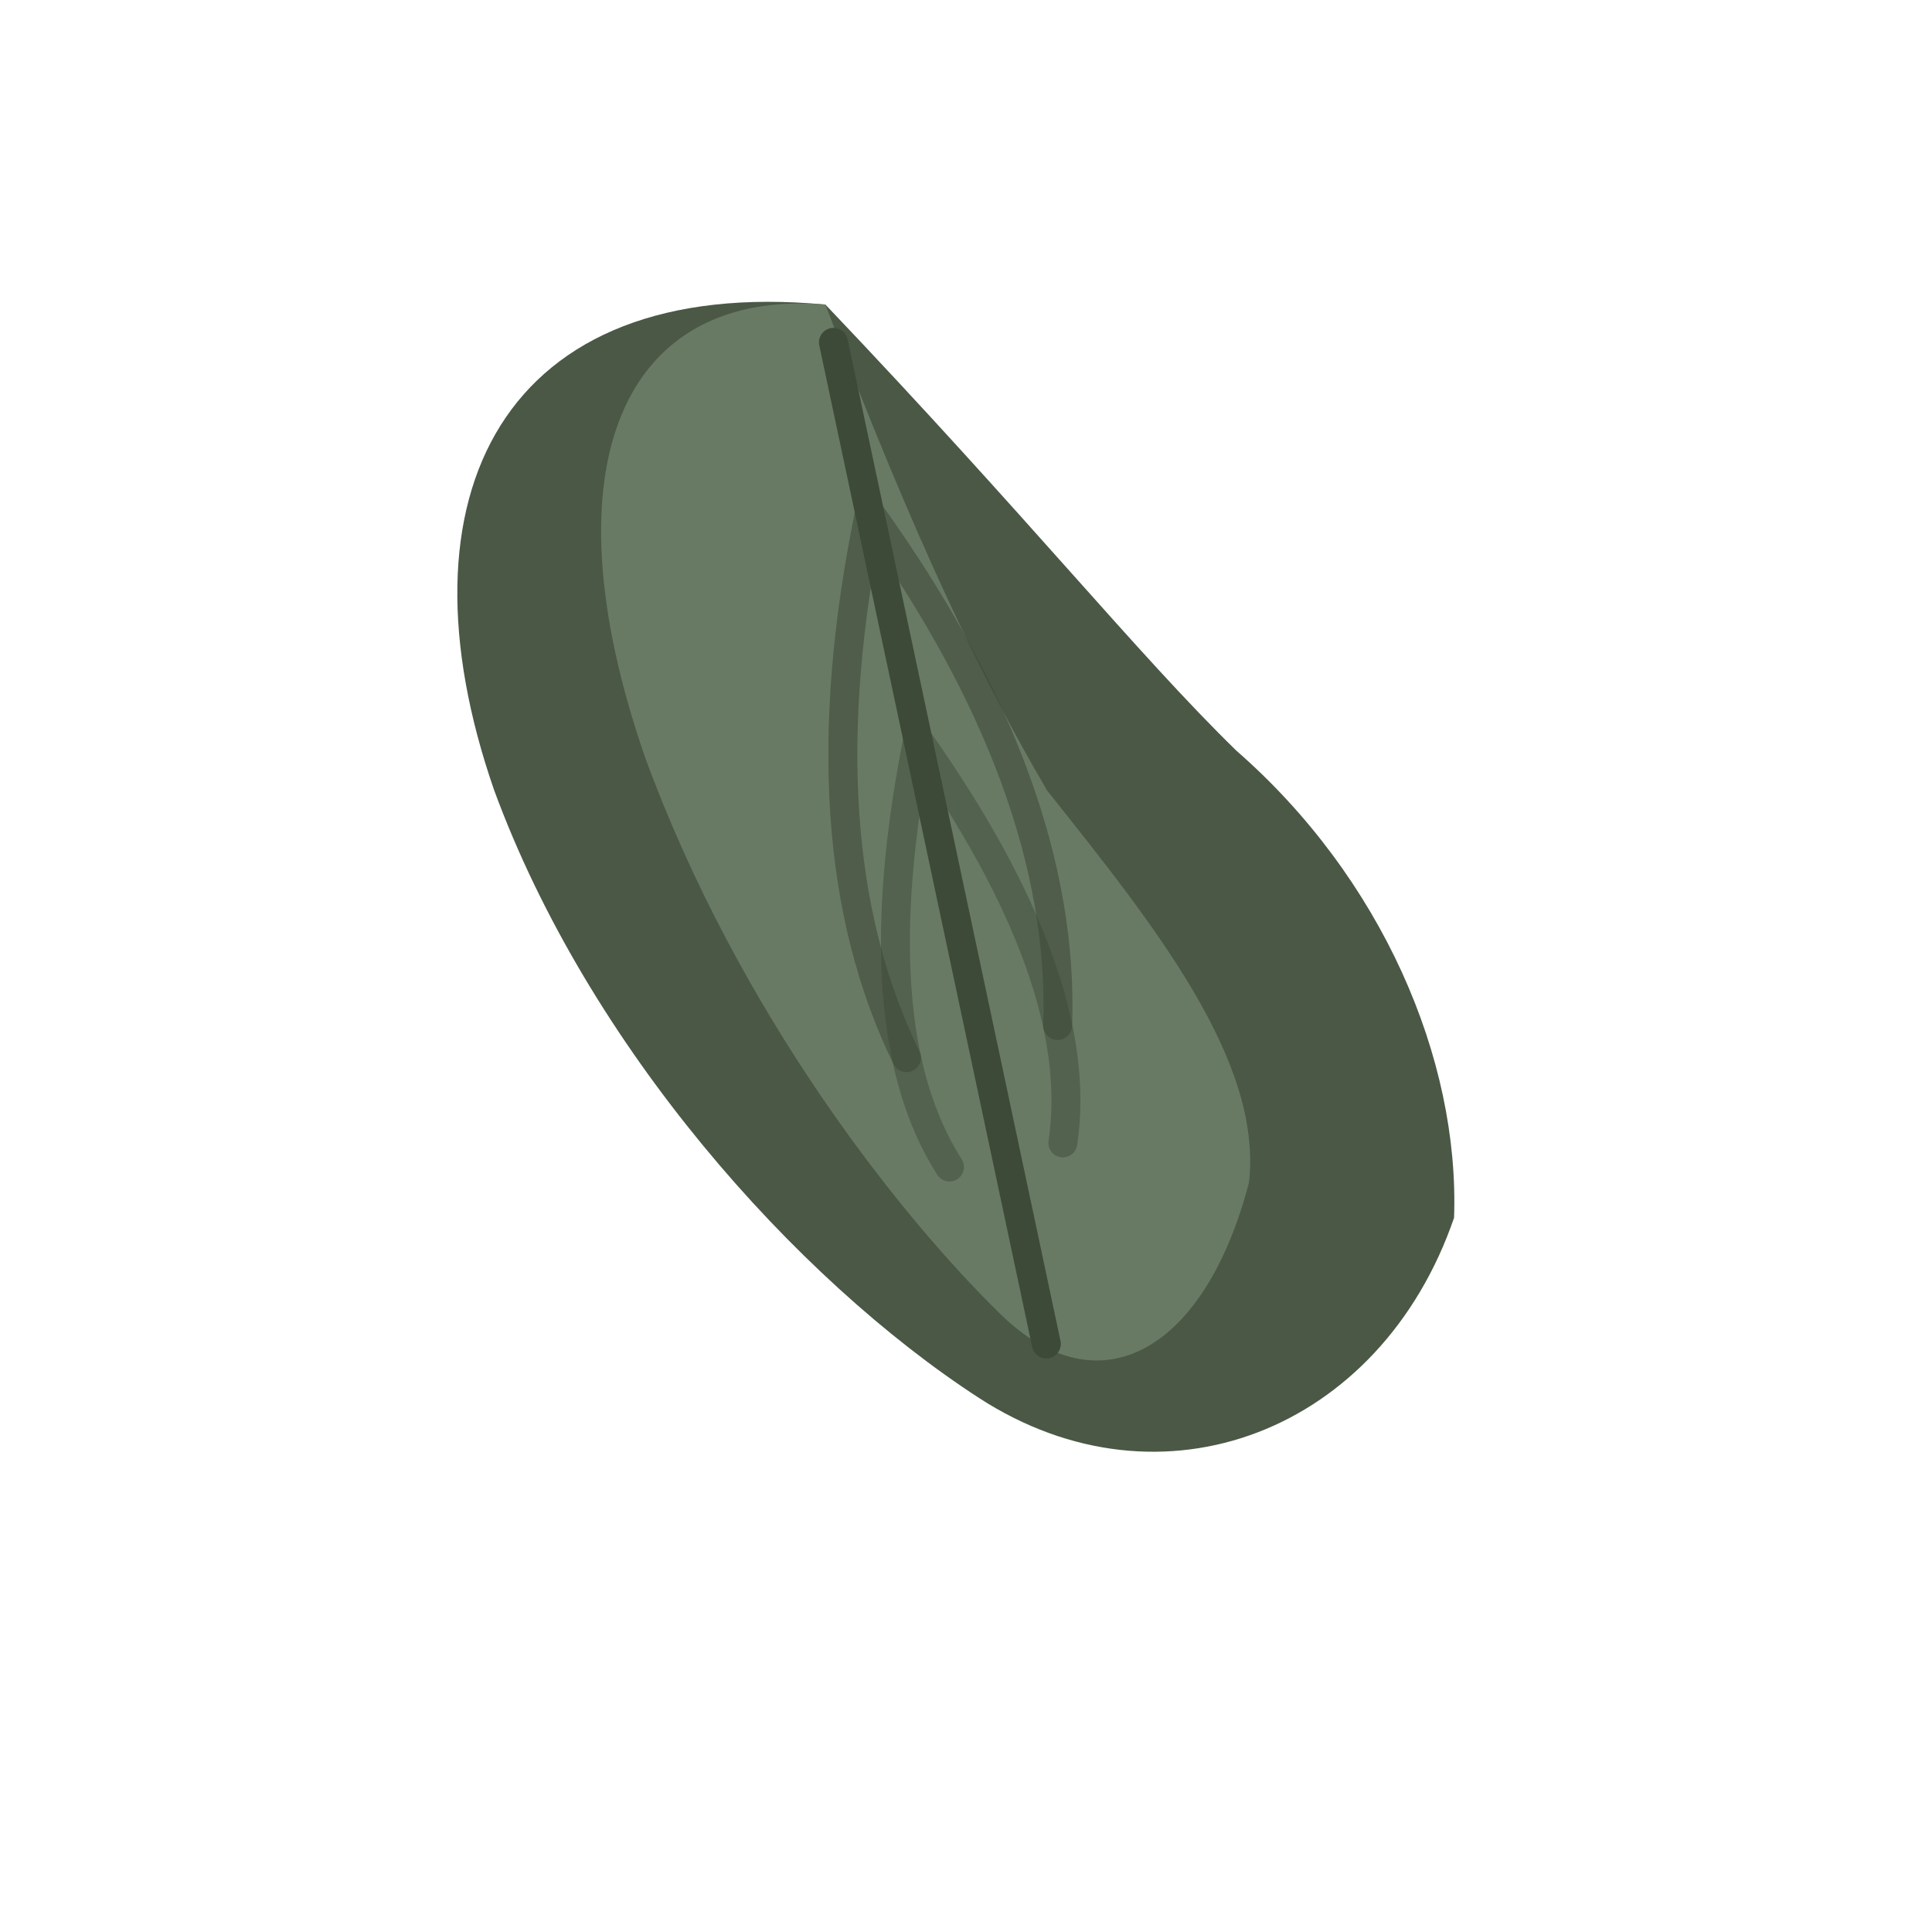
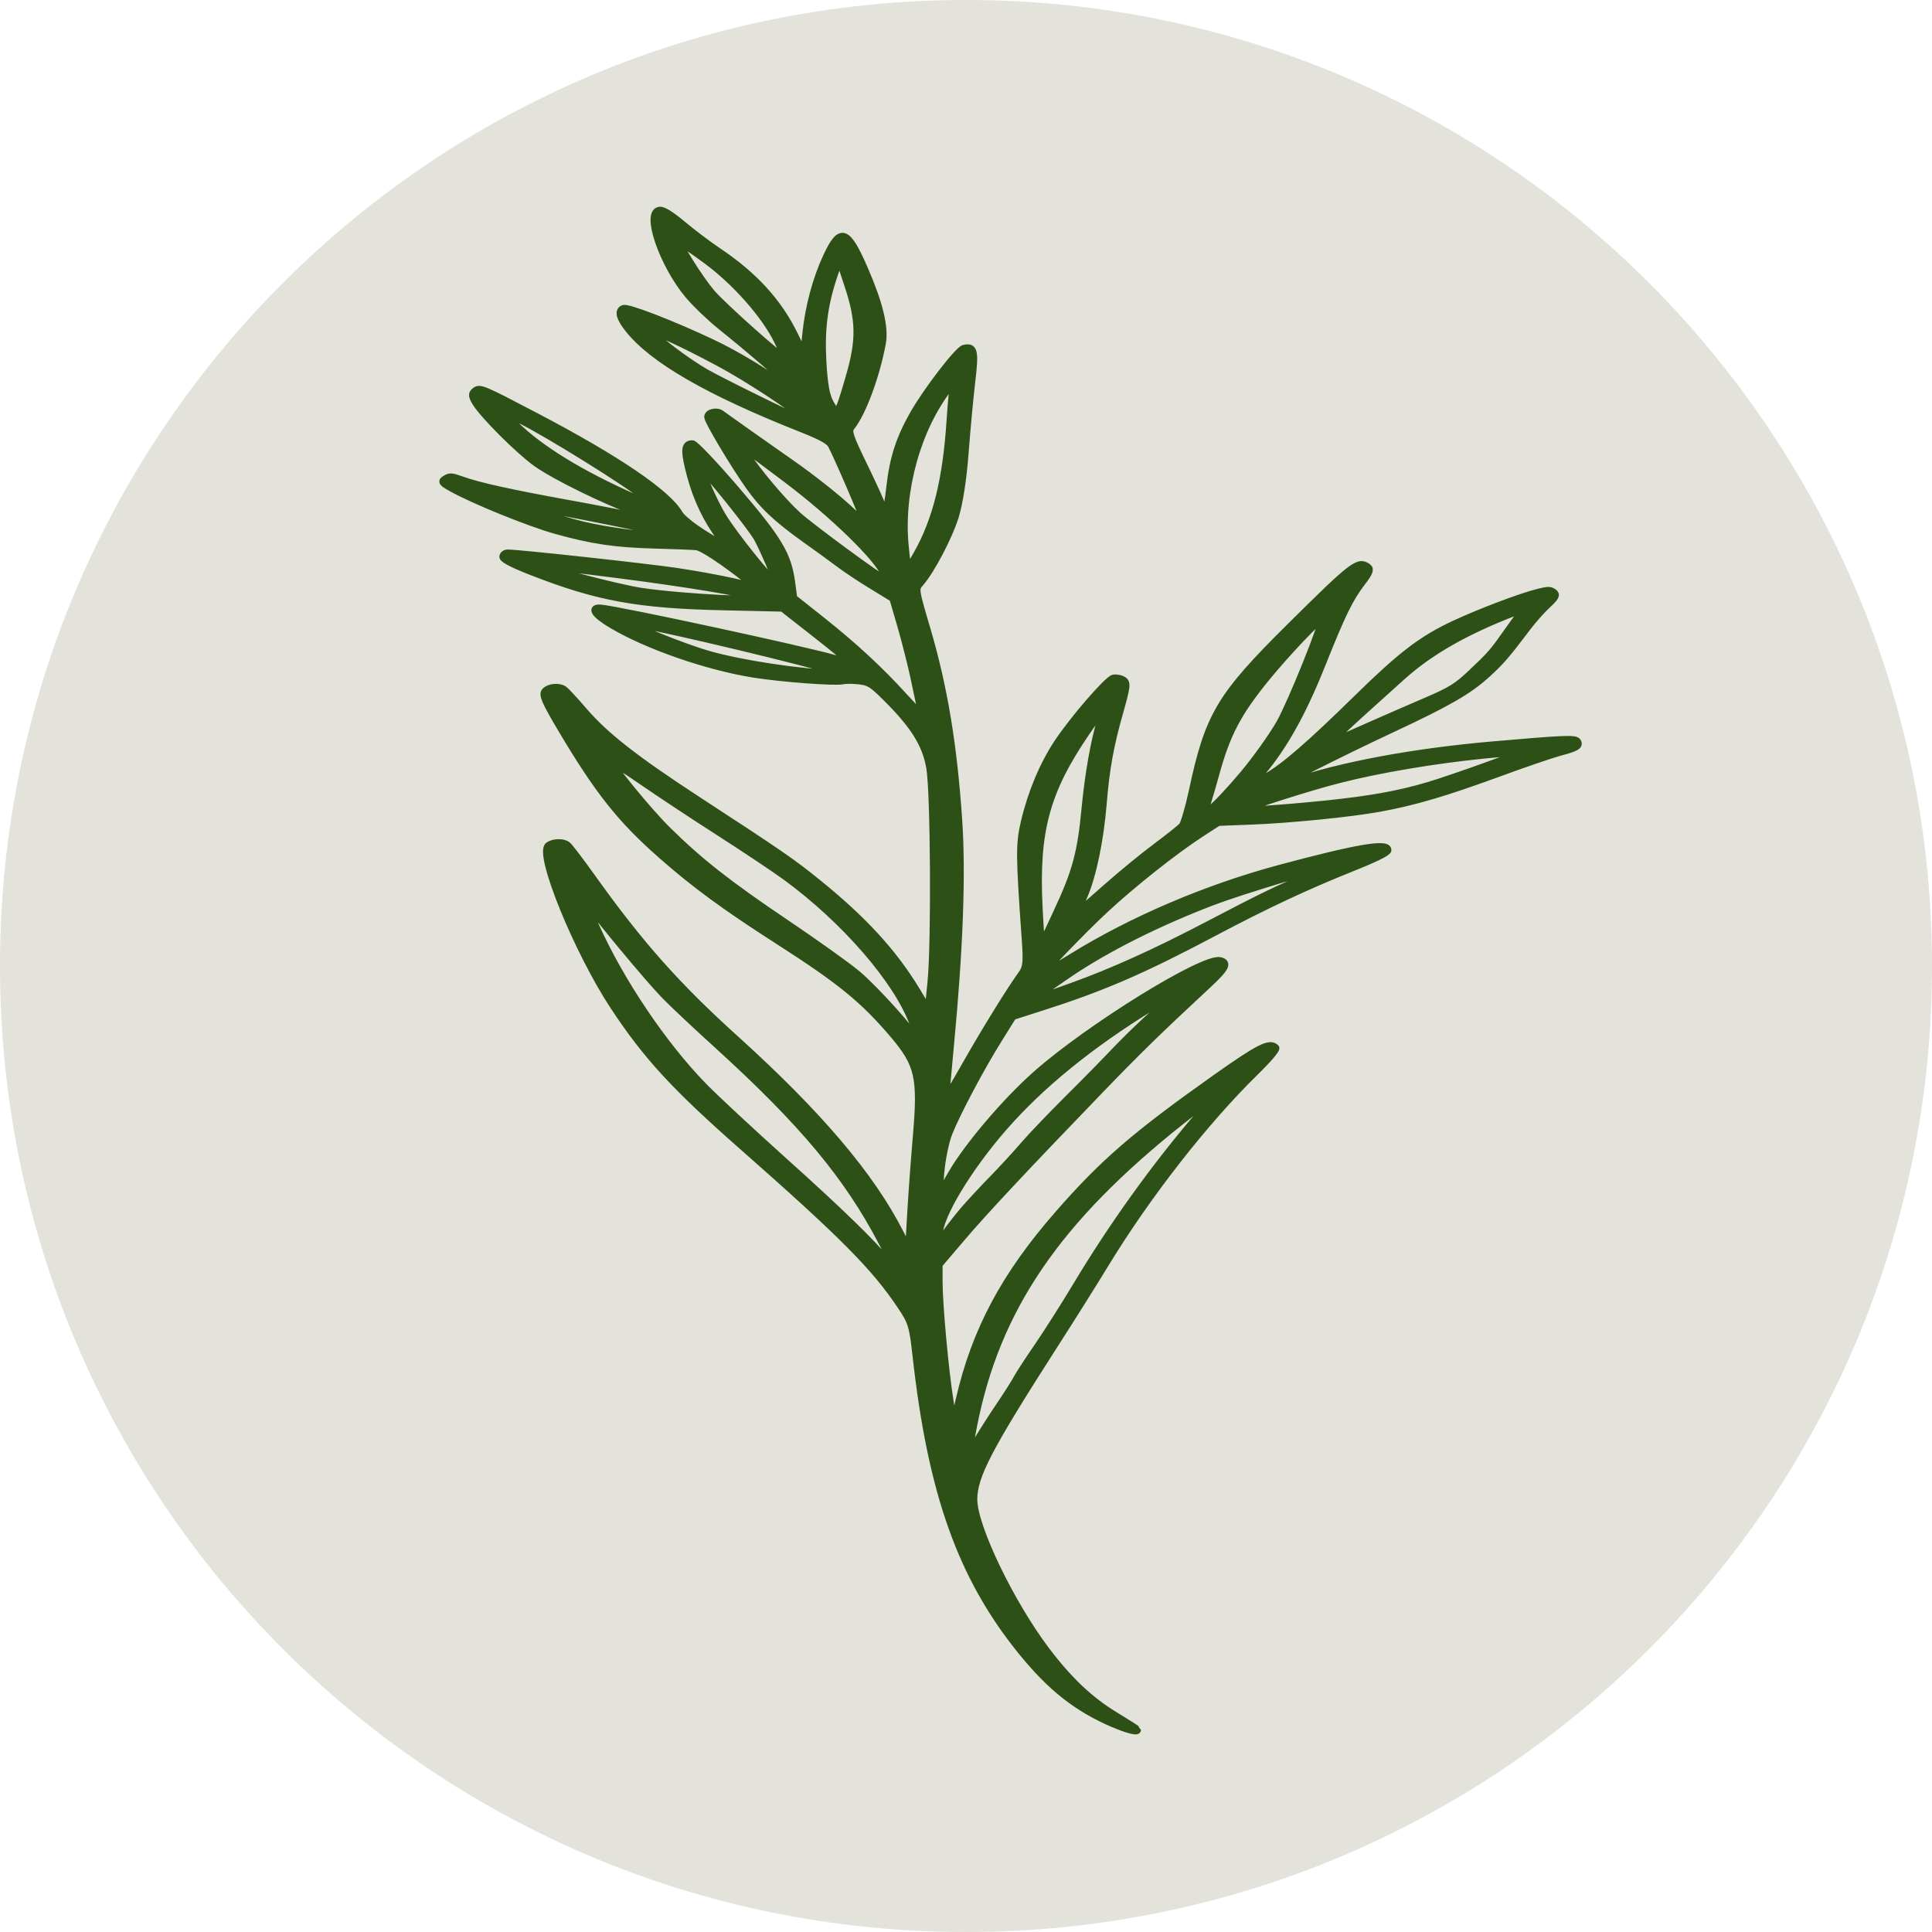
- <svg xmlns="http://www.w3.org/2000/svg" viewBox="0 0 100 100" width="100" height="100">
-   <defs>
-     <style>
-       .leaf { fill: #4A5845; }
-       .leaf-light { fill: #687A64; }
-       .leaf-vein { fill: none; stroke: #3D4A38; stroke-width: 1.5; stroke-linecap: round; }
-     </style>
-   </defs>
-   <g transform="translate(50, 50) rotate(-12)">
-     <path class="leaf" d="M 0,-35        C -16,-40 -24,-30 -22,-14        C -20,0 -12,14 -4,22        C 4,30 16,28 22,18        C 24,10 22,0 16,-8        C 12,-14 8,-22 0,-35 Z" />
-     <path class="leaf-light" d="M 0,-35        C -10,-38 -16,-30 -14,-14        C -12,0 -6,12 -2,18        C 2,24 8,22 12,14        C 14,8 10,0 6,-8        C 4,-14 2,-22 0,-35 Z" />
-     <path class="leaf-vein" d="M 0,-33 Q 0,-12 0,20" />
-     <path class="leaf-vein" d="M 0,-24 Q -7,-8 -4,4" opacity="0.6" />
-     <path class="leaf-vein" d="M 0,-24 Q 7,-8 4,4" opacity="0.6" />
-     <path class="leaf-vein" d="M 0,-12 Q -6,2 -3,10" opacity="0.5" />
-     <path class="leaf-vein" d="M 0,-12 Q 6,2 3,10" opacity="0.5" />
+ <svg xmlns="http://www.w3.org/2000/svg" width="130mm" height="130mm" viewBox="0 0 130 130" version="1.1" id="svg1" xml:space="preserve">
+   <defs id="defs1" />
+   <g id="layer1" transform="translate(-39.3842,-94.44211)">
+     <circle style="opacity:1;fill:#e3e2db;stroke:none;stroke-width:1.107;stroke-linecap:round;stroke-linejoin:round;paint-order:stroke fill markers;fill-opacity:1" id="path1" cx="104.384" cy="159.442" r="65" />
+     <path d="m 114.29,210.42 c -2.437,-1.052 -4.18,-2.426 -6.14,-4.837 -4.071,-5.008 -6.088,-10.664 -7.12,-19.975 -0.22,-1.96 -0.297,-2.219 -1.016,-3.292 -1.762,-2.634 -3.869,-4.759 -10.668,-10.747 -4.579,-4.033 -6.449,-6.071 -8.655,-9.414 -2.455,-3.722 -5.126,-10.291 -4.395,-10.809 0.332,-0.238 0.964,-0.254 1.26,-0.031 0.121,0.088 0.882,1.089 1.694,2.224 3.186,4.458 5.658,7.242 9.593,10.799 5.616,5.075 9.138,9.223 11.098,13.069 l 0.594,1.161 0.142,-2.447 c 0.077,-1.353 0.249,-3.701 0.383,-5.231 0.339,-3.966 0.142,-4.837 -1.556,-6.838 -2.013,-2.364 -3.539,-3.613 -7.727,-6.299 -3.595,-2.307 -5.615,-3.784 -7.847,-5.749 -2.769,-2.431 -4.261,-4.308 -6.746,-8.486 -1.114,-1.877 -1.312,-2.333 -1.114,-2.551 0.271,-0.295 0.933,-0.352 1.277,-0.104 0.121,0.088 0.727,0.741 1.337,1.452 1.44,1.669 3.479,3.256 7.684,5.998 5.513,3.593 6.291,4.132 7.968,5.485 3.122,2.519 5.142,4.718 6.699,7.284 l 0.818,1.353 0.193,-1.928 c 0.258,-2.644 0.201,-12.717 -0.082,-14.391 -0.266,-1.571 -1.053,-2.846 -2.894,-4.681 -0.985,-0.985 -1.196,-1.12 -1.87,-1.192 -0.422,-0.047 -0.921,-0.052 -1.11,-0.005 -0.529,0.119 -4.149,-0.156 -5.998,-0.451 -3.114,-0.498 -7.121,-1.887 -9.507,-3.297 -1.17,-0.69 -1.51,-1.177 -0.775,-1.115 1.226,0.104 13.85,2.831 15.824,3.416 0.464,0.14 0.877,0.228 0.92,0.202 0.043,-0.021 -0.954,-0.855 -2.219,-1.846 l -2.296,-1.799 -3.874,-0.088 c -5.874,-0.124 -8.579,-0.622 -13.097,-2.395 -1.199,-0.472 -1.832,-0.804 -1.832,-0.959 0,-0.13 0.141,-0.238 0.318,-0.238 0.752,0 9.339,0.938 11.364,1.239 1.217,0.181 2.924,0.492 3.792,0.689 l 1.573,0.363 -0.584,-0.467 c -1.6,-1.27 -3.044,-2.224 -3.44,-2.276 -0.241,-0.026 -1.475,-0.078 -2.739,-0.109 -2.735,-0.072 -4.288,-0.301 -6.768,-0.995 -1.802,-0.508 -5.539,-2.027 -6.984,-2.841 -0.649,-0.363 -0.692,-0.43 -0.399,-0.601 0.292,-0.176 0.408,-0.166 1.057,0.068 1.148,0.415 3.285,0.886 7.173,1.592 1.982,0.358 4.184,0.788 4.893,0.959 1.531,0.368 1.337,0.13 -0.357,-0.435 -1.802,-0.601 -5.439,-2.38 -6.656,-3.256 -1.208,-0.871 -3.581,-3.245 -4.089,-4.09 -0.245,-0.415 -0.259,-0.57 -0.048,-0.736 0.327,-0.264 0.452,-0.213 4.188,1.747 5.383,2.825 8.755,5.117 9.554,6.496 0.172,0.301 0.907,0.887 1.767,1.42 l 1.471,0.913 -0.766,-1.141 c -0.868,-1.281 -1.47,-2.706 -1.853,-4.376 -0.272,-1.172 -0.207,-1.514 0.275,-1.514 0.155,0 1.488,1.405 2.962,3.126 2.864,3.349 3.449,4.329 3.702,6.221 l 0.137,1.026 1.849,1.467 c 2.197,1.742 3.965,3.375 5.624,5.205 1.071,1.177 1.204,1.275 1.101,0.824 -0.06,-0.285 -0.266,-1.244 -0.451,-2.131 -0.189,-0.886 -0.585,-2.452 -0.882,-3.484 l -0.546,-1.871 -1.375,-0.84 c -0.761,-0.461 -1.763,-1.125 -2.236,-1.483 -0.469,-0.353 -1.505,-1.109 -2.305,-1.674 -1.909,-1.364 -2.855,-2.255 -3.789,-3.587 -1.045,-1.483 -2.751,-4.355 -2.751,-4.619 0,-0.28 0.585,-0.42 0.869,-0.213 0.374,0.275 3.577,2.54 4.669,3.297 1.497,1.042 3.221,2.411 4.163,3.308 0.442,0.425 0.804,0.684 0.804,0.581 0,-0.192 -1.81,-4.396 -2.193,-5.091 -0.155,-0.285 -0.704,-0.586 -2.003,-1.099 -6.235,-2.463 -10.019,-4.64 -11.662,-6.719 -0.585,-0.741 -0.701,-1.213 -0.323,-1.348 0.297,-0.109 3.238,1.026 5.891,2.276 1.728,0.809 3.796,2.068 5.818,3.536 0.193,0.14 0.085,-0.031 -0.245,-0.389 -0.645,-0.69 -2.825,-2.577 -4.919,-4.256 -0.705,-0.57 -1.681,-1.503 -2.163,-2.074 -1.745,-2.074 -2.949,-5.588 -1.957,-5.702 0.237,-0.031 0.762,0.295 1.556,0.964 0.662,0.555 1.712,1.343 2.327,1.757 2.473,1.654 4.111,3.447 5.203,5.697 l 0.623,1.291 0.155,-1.483 c 0.185,-1.768 0.692,-3.65 1.393,-5.143 0.912,-1.954 1.354,-1.809 2.498,0.819 1.019,2.333 1.415,3.961 1.221,5.018 -0.404,2.198 -1.324,4.686 -2.086,5.64 -0.232,0.29 -0.121,0.627 0.826,2.576 0.602,1.239 1.165,2.468 1.251,2.737 0.086,0.27 0.202,0.466 0.254,0.43 0.055,-0.031 0.189,-0.804 0.288,-1.716 0.219,-1.918 0.64,-3.225 1.569,-4.868 0.89,-1.571 3.019,-4.339 3.401,-4.427 0.68,-0.155 0.757,0.166 0.516,2.177 -0.129,1.089 -0.332,3.256 -0.451,4.821 -0.129,1.742 -0.383,3.39 -0.654,4.272 -0.412,1.353 -1.62,3.655 -2.348,4.489 -0.365,0.415 -0.369,0.404 0.448,3.173 1.135,3.862 1.776,7.724 2.12,12.769 0.249,3.619 0.064,8.709 -0.564,15.288 -0.171,1.851 -0.314,3.416 -0.31,3.489 0,0.073 0.628,-0.975 1.393,-2.323 1.321,-2.322 2.933,-4.93 3.749,-6.066 0.314,-0.435 0.353,-0.793 0.237,-2.385 -0.399,-5.62 -0.408,-6.371 -0.051,-7.87 0.469,-1.975 1.256,-3.841 2.231,-5.314 1.067,-1.602 3.346,-4.235 3.746,-4.329 0.176,-0.036 0.464,0.016 0.64,0.119 0.284,0.166 0.258,0.42 -0.223,2.115 -0.646,2.26 -0.938,3.878 -1.122,6.179 -0.198,2.447 -0.696,4.863 -1.294,6.237 -0.289,0.664 -0.49,1.187 -0.452,1.161 0.04,-0.021 0.907,-0.783 1.935,-1.69 1.024,-0.907 2.546,-2.157 3.38,-2.774 0.834,-0.622 1.629,-1.255 1.766,-1.405 0.134,-0.156 0.448,-1.229 0.697,-2.39 1.08,-5.06 1.846,-6.345 6.549,-11.006 4.261,-4.225 4.592,-4.479 5.233,-4.023 0.189,0.135 0.099,0.373 -0.387,1 -0.838,1.094 -1.363,2.167 -2.653,5.412 -1.238,3.121 -2.438,5.329 -3.844,7.087 l -0.989,1.229 1.019,-0.581 c 1.26,-0.721 2.92,-2.157 6.167,-5.34 2.94,-2.882 4.334,-3.95 6.484,-4.956 1.741,-0.814 4.502,-1.861 5.68,-2.151 0.668,-0.166 0.791,-0.166 1.029,0 0.211,0.15 0.132,0.306 -0.404,0.804 -0.369,0.337 -0.976,1.021 -1.354,1.519 -1.416,1.877 -1.82,2.343 -2.726,3.162 -1.231,1.125 -2.594,1.913 -6.434,3.707 -3.221,1.503 -7.689,3.753 -7.689,3.867 0,0.031 0.422,-0.083 0.933,-0.259 3.35,-1.151 8.208,-2.058 13.524,-2.525 4.81,-0.42 5.601,-0.456 5.742,-0.244 0.176,0.27 -0.07,0.42 -1.152,0.7 -0.545,0.145 -2.462,0.798 -4.265,1.462 -3.53,1.291 -5.563,1.887 -7.885,2.312 -1.974,0.358 -6.045,0.767 -8.695,0.866 l -2.162,0.083 -1.217,0.788 c -1.708,1.109 -4.579,3.38 -6.377,5.055 -1.518,1.405 -4.201,4.199 -4.201,4.365 0,0.052 0.86,-0.446 1.913,-1.094 4.072,-2.525 9.082,-4.666 14.005,-5.988 5.212,-1.4 7.28,-1.752 7.28,-1.249 0,0.15 -0.839,0.565 -2.464,1.213 -2.997,1.198 -5.753,2.488 -9.236,4.334 -4.794,2.54 -7.465,3.696 -11.584,5.013 l -1.943,0.622 -0.967,1.55 c -1.226,1.965 -2.825,4.987 -3.35,6.32 -0.223,0.57 -0.468,1.757 -0.542,2.644 l -0.137,1.617 0.882,-1.519 c 1.075,-1.861 3.628,-4.863 5.672,-6.677 3.538,-3.142 11.252,-7.916 12.379,-7.662 0.585,0.13 0.404,0.477 -0.89,1.674 -3.273,3.043 -4.602,4.334 -7.19,7.019 -5.108,5.298 -7.8,8.175 -9.326,9.969 l -1.505,1.768 v 1.146 c 0,1.55 0.413,6.05 0.736,8.03 l 0.258,1.602 0.391,-1.675 c 1.075,-4.671 3.057,-8.372 6.682,-12.515 3.036,-3.468 5.151,-5.293 10.604,-9.155 2.885,-2.037 3.582,-2.39 3.986,-2.006 0.077,0.078 -0.525,0.788 -1.342,1.581 -3.418,3.344 -7.305,8.315 -10.152,12.997 -0.757,1.244 -2.288,3.681 -3.405,5.417 -4.446,6.936 -5.418,8.797 -5.422,10.389 0,1.83 2.473,6.973 4.88,10.161 1.535,2.027 2.954,3.365 4.657,4.396 0.813,0.492 1.479,0.918 1.479,0.944 0,0.161 -0.692,-0.021 -1.621,-0.425 z m -7.627,-21.4 c 0.477,-0.705 0.997,-1.519 1.147,-1.804 0.15,-0.285 0.791,-1.27 1.428,-2.193 0.631,-0.923 1.814,-2.779 2.622,-4.132 2.361,-3.924 5.126,-7.787 7.985,-11.151 0.727,-0.855 1.281,-1.555 1.235,-1.555 -0.052,0 -1.023,0.741 -2.167,1.643 -8.398,6.651 -12.495,12.654 -14.039,20.576 -0.189,0.969 -0.34,1.814 -0.331,1.872 0.01,0.057 0.288,-0.363 0.628,-0.933 0.339,-0.565 1.01,-1.612 1.492,-2.323 z m -7.908,-10.97 c -2.322,-4.453 -5.353,-8.087 -11.077,-13.287 -1.406,-1.275 -3.019,-2.789 -3.577,-3.365 -1.075,-1.104 -4.799,-5.583 -5.061,-6.097 -0.086,-0.166 -0.193,-0.275 -0.241,-0.249 -0.047,0.026 0.254,0.804 0.662,1.721 1.664,3.712 4.567,8.02 7.263,10.773 0.795,0.814 3.195,3.043 5.327,4.961 3.706,3.323 5.951,5.5 7.031,6.807 0.274,0.332 0.524,0.591 0.554,0.57 0.03,-0.021 -0.365,-0.845 -0.881,-1.835 z m 5.551,-2.255 c 0.4,-0.461 1.256,-1.379 1.909,-2.048 0.649,-0.664 1.582,-1.68 2.068,-2.25 0.49,-0.57 1.802,-1.944 2.911,-3.048 1.113,-1.104 2.576,-2.592 3.25,-3.308 0.68,-0.715 1.849,-1.851 2.606,-2.519 1.939,-1.711 1.939,-1.726 -0.06,-0.503 -4.218,2.582 -7.581,5.314 -10.092,8.196 -2.399,2.748 -4.351,6.008 -4.33,7.221 l 0.01,0.518 0.503,-0.71 c 0.28,-0.389 0.83,-1.089 1.226,-1.55 z m -3.483,-12.509 c -1.075,-2.898 -4.614,-6.973 -8.557,-9.855 -0.692,-0.508 -2.705,-1.851 -4.472,-2.986 -1.772,-1.135 -4.114,-2.685 -5.215,-3.447 -1.101,-0.757 -2.034,-1.358 -2.077,-1.332 -0.172,0.098 2.507,3.38 3.818,4.666 2.167,2.131 4.072,3.624 7.951,6.237 1.948,1.312 4.098,2.846 4.781,3.416 1.243,1.042 3.978,4.095 3.978,4.443 0,0.104 0.051,0.156 0.116,0.119 0.064,-0.036 -0.082,-0.607 -0.323,-1.26 z m 10.707,-2.468 c 2.714,-0.975 5.646,-2.302 9.155,-4.142 3.491,-1.83 4.678,-2.405 6.682,-3.25 0.946,-0.399 1.638,-0.726 1.535,-0.726 -0.456,0 -6.201,1.742 -7.921,2.406 -3.689,1.41 -7.069,3.105 -9.614,4.816 -1.69,1.141 -2.696,1.908 -2.339,1.788 0.116,-0.036 1.238,-0.441 2.503,-0.892 z m -1.002,-5.023 c 1.255,-2.68 1.604,-3.976 1.884,-6.968 0.215,-2.271 0.627,-4.614 1.061,-5.977 0.271,-0.85 0.022,-0.638 -1.015,0.881 -2.692,3.94 -3.422,6.641 -3.173,11.711 0.074,1.509 0.159,2.685 0.19,2.613 0.034,-0.072 0.507,-1.089 1.053,-2.26 z m 12.504,-9.223 c 0.89,-1.063 2.007,-2.634 2.485,-3.484 0.783,-1.395 2.989,-6.874 2.808,-6.983 -0.146,-0.083 -2.365,2.255 -3.754,3.955 -1.93,2.374 -2.653,3.753 -3.418,6.553 -0.361,1.306 -0.71,2.442 -0.775,2.519 -0.069,0.083 0.138,-0.026 0.456,-0.238 0.318,-0.213 1.308,-1.26 2.197,-2.323 z m 5.456,1.996 c 3.062,-0.316 5.023,-0.664 7.005,-1.255 1.601,-0.472 6.508,-2.24 6.411,-2.302 -0.035,-0.021 -1.249,0.083 -2.691,0.228 -3.32,0.332 -7.066,0.964 -9.731,1.648 -2.116,0.539 -6.351,1.898 -6.351,2.032 0,0.104 2.452,-0.057 5.358,-0.352 z m 2.911,-5.221 c 0.963,-0.425 2.678,-1.177 3.818,-1.664 1.789,-0.762 2.211,-1.026 3.169,-1.934 1.381,-1.312 1.416,-1.348 2.585,-3.002 l 0.976,-1.363 -0.598,0.228 c -3.324,1.275 -5.728,2.649 -7.59,4.313 -4.355,3.909 -5.147,4.661 -4.648,4.438 0.293,-0.135 1.324,-0.591 2.288,-1.016 z m -36.498,-3.95 c -4.179,-1.141 -12.87,-3.152 -13.075,-3.033 -0.211,0.124 3.577,1.659 5.28,2.136 2.214,0.627 6.252,1.234 8.449,1.27 0.717,0.016 0.671,-0.011 -0.659,-0.373 h 0.004 z m -4.622,-4.759 c -0.951,-0.332 -4.769,-0.959 -9.288,-1.54 -2.756,-0.353 -5.048,-0.617 -5.091,-0.591 -0.21,0.124 5.07,1.509 6.635,1.742 2.787,0.415 8.677,0.71 7.744,0.389 z m 0.902,-2.214 c -0.253,-0.591 -0.61,-1.369 -0.799,-1.721 -0.37,-0.715 -3.608,-4.738 -3.741,-4.661 -0.147,0.083 0.753,2.151 1.376,3.173 0.739,1.218 3.341,4.453 3.504,4.36 0.064,-0.036 -0.091,-0.555 -0.34,-1.151 z m 7.744,0.695 c -0.43,-1.115 -3.461,-4.064 -6.609,-6.439 -3.354,-2.519 -3.195,-2.421 -2.756,-1.721 0.692,1.115 2.459,3.214 3.487,4.152 0.885,0.809 5.731,4.365 5.942,4.365 0.043,0 0.012,-0.161 -0.065,-0.358 z m 2.189,-1.42 c 1.287,-2.291 1.952,-4.987 2.211,-8.932 0.069,-1.099 0.172,-2.172 0.228,-2.39 0.086,-0.327 0.039,-0.306 -0.336,0.171 -2.11,2.711 -3.284,6.911 -2.945,10.57 0.077,0.871 0.177,1.581 0.211,1.581 0.038,0 0.322,-0.446 0.631,-1.001 z M 83.74,130.231 c -1.079,-0.296 -9.455,-1.934 -9.563,-1.872 -0.12,0.073 3.086,1.104 4.433,1.426 1.535,0.368 3.977,0.7 5.237,0.71 l 0.878,0.005 -0.985,-0.269 z m -1.114,-2.431 c -1.04,-0.876 -6.265,-4.127 -8.2,-5.101 l -1.277,-0.643 0.594,0.648 c 1.505,1.628 4.171,3.344 7.697,4.956 1.083,0.493 2.003,0.902 2.037,0.907 0.04,0 -0.344,-0.342 -0.851,-0.767 z m 11.043,-5.065 c -0.744,-0.741 -4.012,-2.888 -5.964,-3.924 -2.537,-1.353 -4.403,-2.203 -4.403,-2.006 0,0.249 2.214,1.934 3.535,2.696 1.165,0.669 6.712,3.385 6.926,3.39 0.039,0.005 -0.003,-0.067 -0.094,-0.155 z m 2.855,-2.872 c 0.735,-2.504 0.722,-3.836 -0.061,-6.195 l -0.597,-1.804 -0.37,1.094 c -0.667,1.986 -0.877,3.593 -0.757,5.801 0.087,1.566 0.224,2.323 0.513,2.831 0.49,0.866 0.528,0.819 1.272,-1.726 z m -4.798,-2.462 c -0.86,-1.768 -2.864,-4.033 -4.859,-5.49 -0.937,-0.684 -1.737,-1.229 -1.776,-1.208 -0.155,0.083 1.337,2.473 2.146,3.427 0.752,0.892 4.824,4.521 4.987,4.443 0.03,-0.011 -0.193,-0.539 -0.499,-1.172 z" style="fill:#2d5016;stroke:#2d5016;stroke-width:0.5;stroke-linecap:round;stroke-linejoin:round;stroke-dasharray:none;stroke-opacity:1" id="path2" />
  </g>
</svg>
